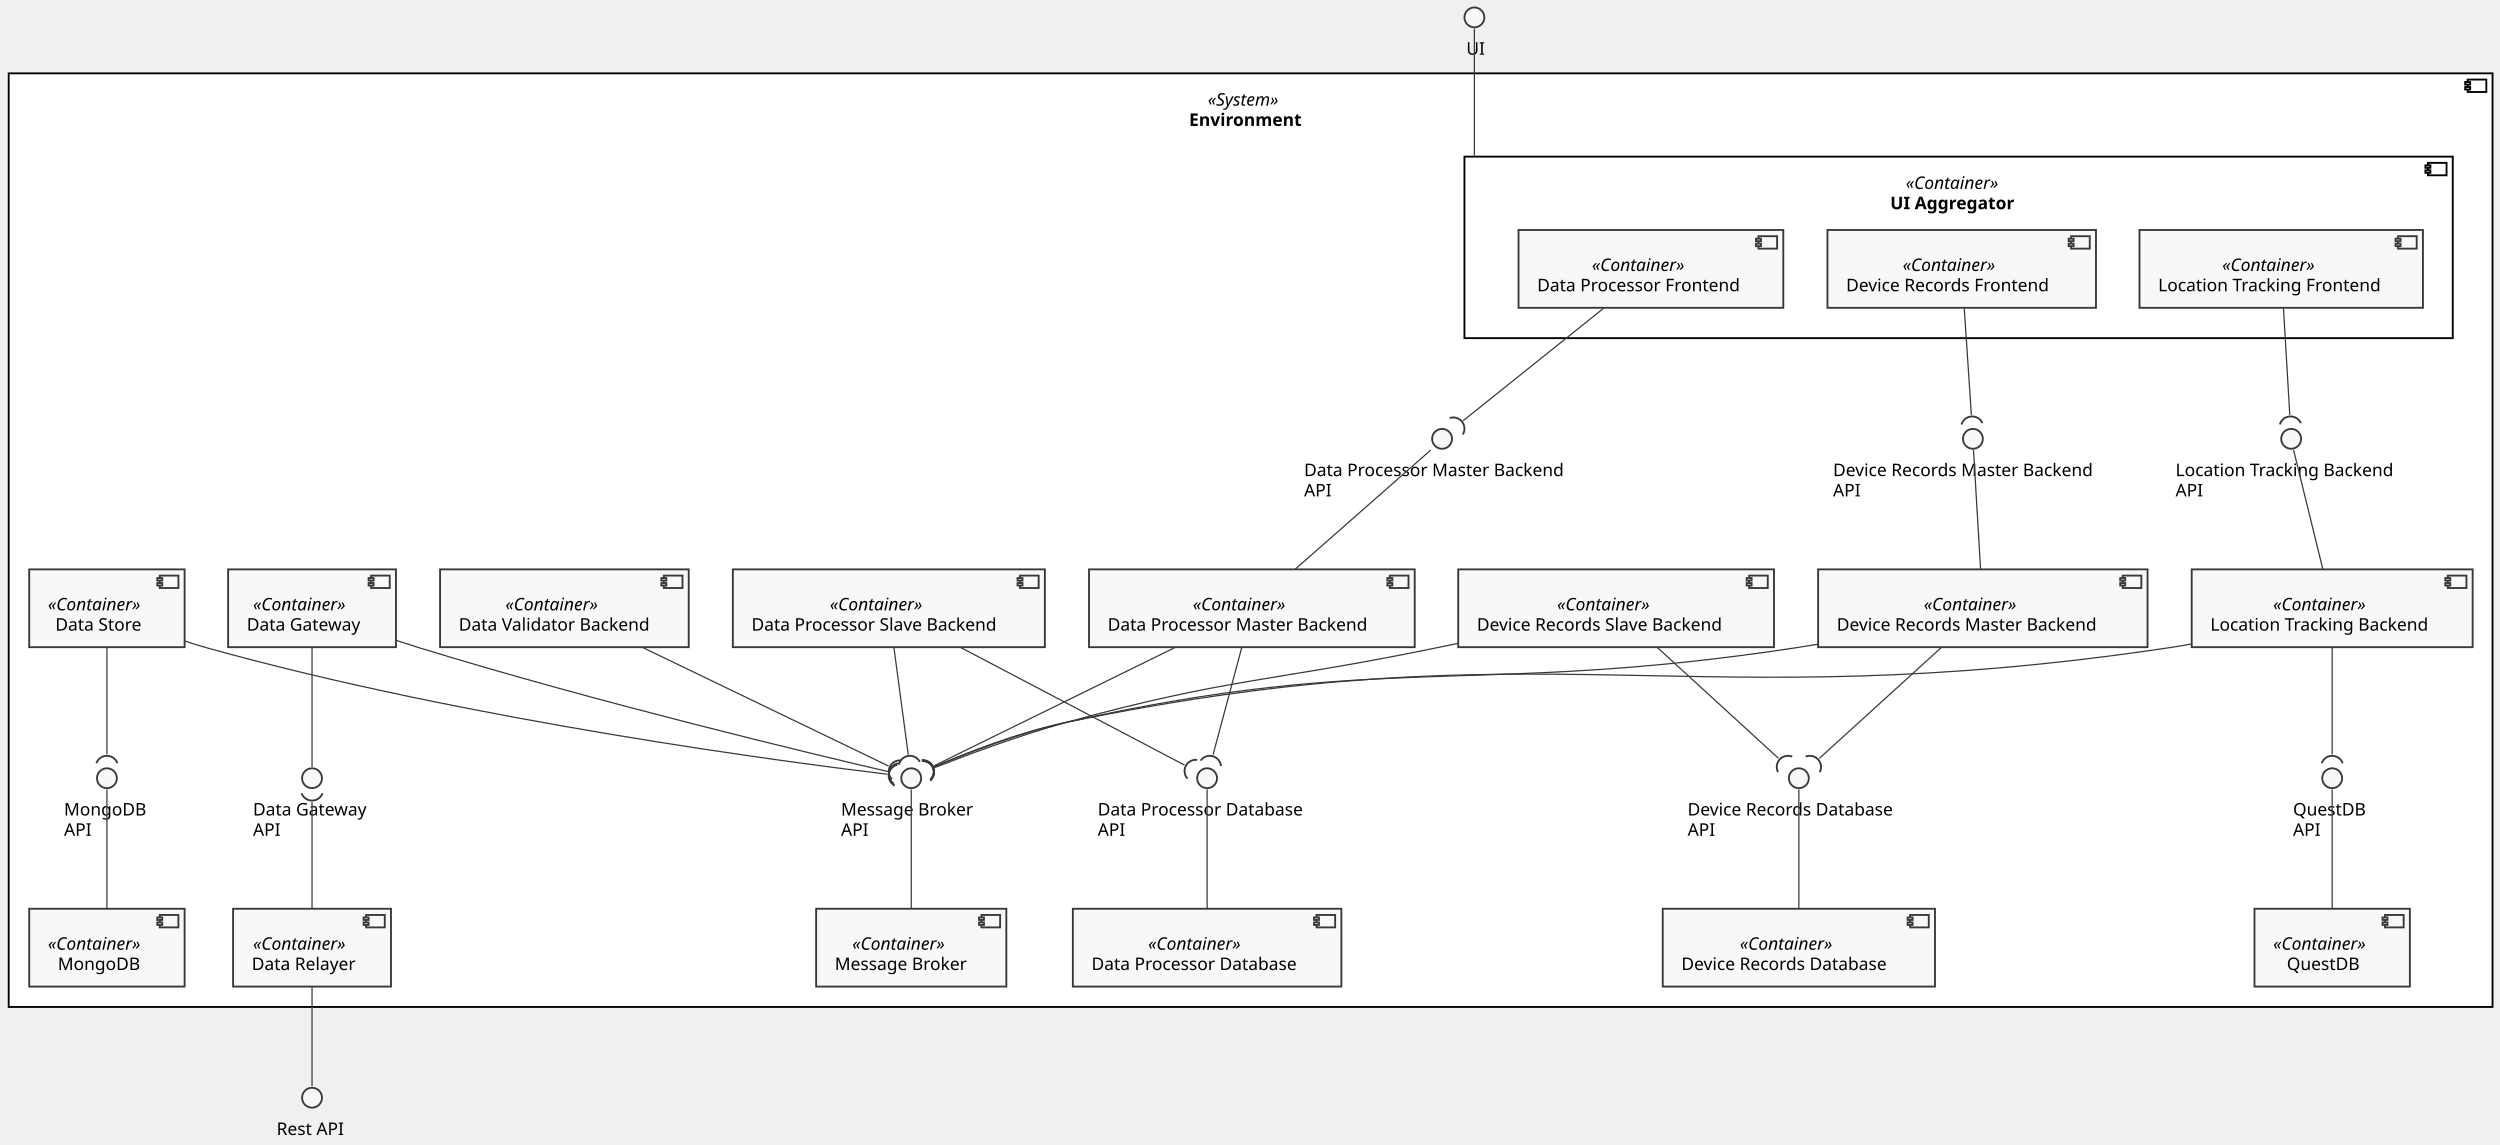
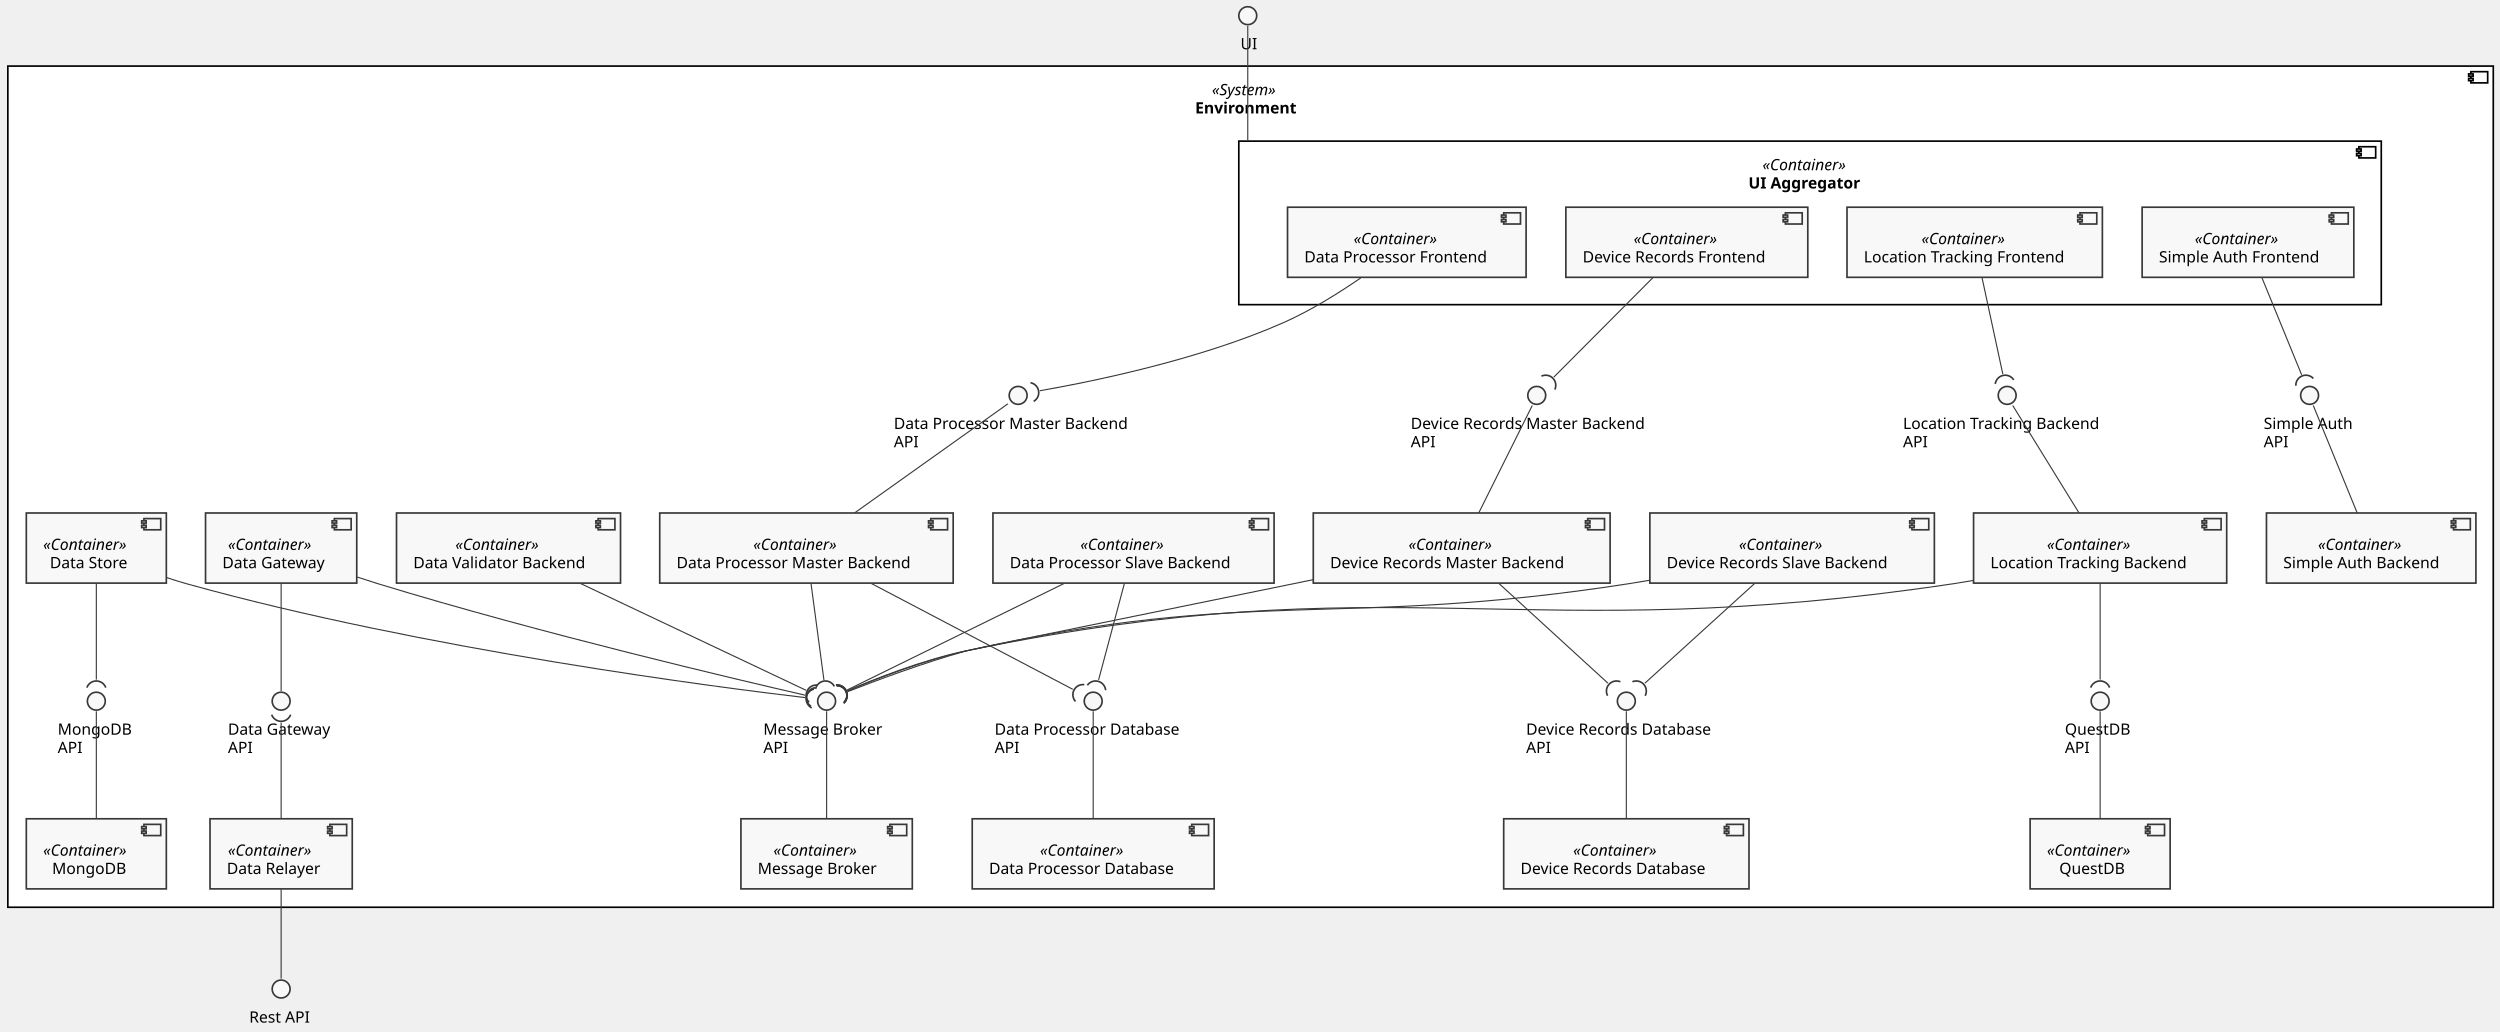
- <svg xmlns="http://www.w3.org/2000/svg" contentScriptType="application/ecmascript" contentStyleType="text/css" height="921px" preserveAspectRatio="none" style="width:2011px;height:921px;background:#FFFFFF;" version="1.1" viewBox="0 0 2011 921" width="2011px" zoomAndPan="magnify">
+ <svg xmlns="http://www.w3.org/2000/svg" contentScriptType="application/ecmascript" contentStyleType="text/css" height="921px" preserveAspectRatio="none" style="width:2232px;height:921px;background:#FFFFFF;" version="1.1" viewBox="0 0 2232 921" width="2232px" zoomAndPan="magnify">
  <defs />
  <g>
-     <rect fill="#FFFFFF" height="751" style="stroke:#000000;stroke-width:1.5;" width="1998" x="7" y="59" />
-     <rect fill="#FFFFFF" height="10" style="stroke:#000000;stroke-width:1.5;" width="15" x="1985" y="64" />
-     <rect fill="#FFFFFF" height="2" style="stroke:#000000;stroke-width:1.5;" width="4" x="1983" y="66" />
-     <rect fill="#FFFFFF" height="2" style="stroke:#000000;stroke-width:1.5;" width="4" x="1983" y="70" />
-     <text fill="#000000" font-family="sans-serif" font-size="14" font-style="italic" lengthAdjust="spacing" textLength="69" x="971.5" y="84.995">«System»</text>
-     <text fill="#000000" font-family="sans-serif" font-size="14" font-weight="bold" lengthAdjust="spacing" textLength="99" x="956.5" y="101.292">Environment</text>
-     <rect fill="#FFFFFF" height="146" style="stroke:#000000;stroke-width:1.5;" width="795" x="1178" y="126" />
-     <rect fill="#FFFFFF" height="10" style="stroke:#000000;stroke-width:1.5;" width="15" x="1953" y="131" />
-     <rect fill="#FFFFFF" height="2" style="stroke:#000000;stroke-width:1.5;" width="4" x="1951" y="133" />
-     <rect fill="#FFFFFF" height="2" style="stroke:#000000;stroke-width:1.5;" width="4" x="1951" y="137" />
-     <text fill="#000000" font-family="sans-serif" font-size="14" font-style="italic" lengthAdjust="spacing" textLength="85" x="1533" y="151.995">«Container»</text>
-     <text fill="#000000" font-family="sans-serif" font-size="14" font-weight="bold" lengthAdjust="spacing" textLength="110" x="1520.5" y="168.292">UI Aggregator</text>
-     <rect fill="#F8F8F8" height="62.594" style="stroke:#383838;stroke-width:1.5;" width="153" x="656.5" y="731" />
-     <rect fill="#F8F8F8" height="10" style="stroke:#383838;stroke-width:1.5;" width="15" x="789.5" y="736" />
-     <rect fill="#F8F8F8" height="2" style="stroke:#383838;stroke-width:1.5;" width="4" x="787.5" y="738" />
-     <rect fill="#F8F8F8" height="2" style="stroke:#383838;stroke-width:1.5;" width="4" x="787.5" y="742" />
-     <text fill="#000000" font-family="sans-serif" font-size="14" font-style="italic" lengthAdjust="spacing" textLength="85" x="685.5" y="763.995">«Container»</text>
-     <text fill="#000000" font-family="sans-serif" font-size="14" lengthAdjust="spacing" textLength="113" x="671.5" y="780.292">Message Broker</text>
-     <rect fill="#F8F8F8" height="62.594" style="stroke:#383838;stroke-width:1.5;" width="265" x="1462.5" y="458" />
-     <rect fill="#F8F8F8" height="10" style="stroke:#383838;stroke-width:1.5;" width="15" x="1707.5" y="463" />
-     <rect fill="#F8F8F8" height="2" style="stroke:#383838;stroke-width:1.5;" width="4" x="1705.5" y="465" />
-     <rect fill="#F8F8F8" height="2" style="stroke:#383838;stroke-width:1.5;" width="4" x="1705.5" y="469" />
-     <text fill="#000000" font-family="sans-serif" font-size="14" font-style="italic" lengthAdjust="spacing" textLength="85" x="1547.5" y="490.995">«Container»</text>
-     <text fill="#000000" font-family="sans-serif" font-size="14" lengthAdjust="spacing" textLength="225" x="1477.5" y="507.292">Device Records Master Backend</text>
-     <rect fill="#F8F8F8" height="62.594" style="stroke:#383838;stroke-width:1.5;" width="254" x="1173" y="458" />
-     <rect fill="#F8F8F8" height="10" style="stroke:#383838;stroke-width:1.5;" width="15" x="1407" y="463" />
-     <rect fill="#F8F8F8" height="2" style="stroke:#383838;stroke-width:1.5;" width="4" x="1405" y="465" />
-     <rect fill="#F8F8F8" height="2" style="stroke:#383838;stroke-width:1.5;" width="4" x="1405" y="469" />
-     <text fill="#000000" font-family="sans-serif" font-size="14" font-style="italic" lengthAdjust="spacing" textLength="85" x="1252.5" y="490.995">«Container»</text>
-     <text fill="#000000" font-family="sans-serif" font-size="14" lengthAdjust="spacing" textLength="214" x="1188" y="507.292">Device Records Slave Backend</text>
-     <rect fill="#F8F8F8" height="62.594" style="stroke:#383838;stroke-width:1.5;" width="226" x="1763" y="458" />
-     <rect fill="#F8F8F8" height="10" style="stroke:#383838;stroke-width:1.5;" width="15" x="1969" y="463" />
-     <rect fill="#F8F8F8" height="2" style="stroke:#383838;stroke-width:1.5;" width="4" x="1967" y="465" />
-     <rect fill="#F8F8F8" height="2" style="stroke:#383838;stroke-width:1.5;" width="4" x="1967" y="469" />
-     <text fill="#000000" font-family="sans-serif" font-size="14" font-style="italic" lengthAdjust="spacing" textLength="85" x="1828.5" y="490.995">«Container»</text>
-     <text fill="#000000" font-family="sans-serif" font-size="14" lengthAdjust="spacing" textLength="186" x="1778" y="507.292">Location Tracking Backend</text>
+     <rect fill="#FFFFFF" height="751" style="stroke:#000000;stroke-width:1.5;" width="2219" x="7" y="59" />
+     <rect fill="#FFFFFF" height="10" style="stroke:#000000;stroke-width:1.5;" width="15" x="2206" y="64" />
+     <rect fill="#FFFFFF" height="2" style="stroke:#000000;stroke-width:1.5;" width="4" x="2204" y="66" />
+     <rect fill="#FFFFFF" height="2" style="stroke:#000000;stroke-width:1.5;" width="4" x="2204" y="70" />
+     <text fill="#000000" font-family="sans-serif" font-size="14" font-style="italic" lengthAdjust="spacing" textLength="69" x="1082" y="84.995">«System»</text>
+     <text fill="#000000" font-family="sans-serif" font-size="14" font-weight="bold" lengthAdjust="spacing" textLength="99" x="1067" y="101.292">Environment</text>
+     <rect fill="#FFFFFF" height="146" style="stroke:#000000;stroke-width:1.5;" width="1020" x="1106" y="126" />
+     <rect fill="#FFFFFF" height="10" style="stroke:#000000;stroke-width:1.5;" width="15" x="2106" y="131" />
+     <rect fill="#FFFFFF" height="2" style="stroke:#000000;stroke-width:1.5;" width="4" x="2104" y="133" />
+     <rect fill="#FFFFFF" height="2" style="stroke:#000000;stroke-width:1.5;" width="4" x="2104" y="137" />
+     <text fill="#000000" font-family="sans-serif" font-size="14" font-style="italic" lengthAdjust="spacing" textLength="85" x="1573.5" y="151.995">«Container»</text>
+     <text fill="#000000" font-family="sans-serif" font-size="14" font-weight="bold" lengthAdjust="spacing" textLength="110" x="1561" y="168.292">UI Aggregator</text>
+     <rect fill="#F8F8F8" height="62.594" style="stroke:#383838;stroke-width:1.5;" width="153" x="661.5" y="731" />
+     <rect fill="#F8F8F8" height="10" style="stroke:#383838;stroke-width:1.5;" width="15" x="794.5" y="736" />
+     <rect fill="#F8F8F8" height="2" style="stroke:#383838;stroke-width:1.5;" width="4" x="792.5" y="738" />
+     <rect fill="#F8F8F8" height="2" style="stroke:#383838;stroke-width:1.5;" width="4" x="792.5" y="742" />
+     <text fill="#000000" font-family="sans-serif" font-size="14" font-style="italic" lengthAdjust="spacing" textLength="85" x="690.5" y="763.995">«Container»</text>
+     <text fill="#000000" font-family="sans-serif" font-size="14" lengthAdjust="spacing" textLength="113" x="676.5" y="780.292">Message Broker</text>
+     <rect fill="#F8F8F8" height="62.594" style="stroke:#383838;stroke-width:1.5;" width="265" x="1172.5" y="458" />
+     <rect fill="#F8F8F8" height="10" style="stroke:#383838;stroke-width:1.5;" width="15" x="1417.5" y="463" />
+     <rect fill="#F8F8F8" height="2" style="stroke:#383838;stroke-width:1.5;" width="4" x="1415.5" y="465" />
+     <rect fill="#F8F8F8" height="2" style="stroke:#383838;stroke-width:1.5;" width="4" x="1415.5" y="469" />
+     <text fill="#000000" font-family="sans-serif" font-size="14" font-style="italic" lengthAdjust="spacing" textLength="85" x="1257.5" y="490.995">«Container»</text>
+     <text fill="#000000" font-family="sans-serif" font-size="14" lengthAdjust="spacing" textLength="225" x="1187.5" y="507.292">Device Records Master Backend</text>
+     <rect fill="#F8F8F8" height="62.594" style="stroke:#383838;stroke-width:1.5;" width="254" x="1473" y="458" />
+     <rect fill="#F8F8F8" height="10" style="stroke:#383838;stroke-width:1.5;" width="15" x="1707" y="463" />
+     <rect fill="#F8F8F8" height="2" style="stroke:#383838;stroke-width:1.5;" width="4" x="1705" y="465" />
+     <rect fill="#F8F8F8" height="2" style="stroke:#383838;stroke-width:1.5;" width="4" x="1705" y="469" />
+     <text fill="#000000" font-family="sans-serif" font-size="14" font-style="italic" lengthAdjust="spacing" textLength="85" x="1552.5" y="490.995">«Container»</text>
+     <text fill="#000000" font-family="sans-serif" font-size="14" lengthAdjust="spacing" textLength="214" x="1488" y="507.292">Device Records Slave Backend</text>
+     <rect fill="#F8F8F8" height="62.594" style="stroke:#383838;stroke-width:1.5;" width="226" x="1762" y="458" />
+     <rect fill="#F8F8F8" height="10" style="stroke:#383838;stroke-width:1.5;" width="15" x="1968" y="463" />
+     <rect fill="#F8F8F8" height="2" style="stroke:#383838;stroke-width:1.5;" width="4" x="1966" y="465" />
+     <rect fill="#F8F8F8" height="2" style="stroke:#383838;stroke-width:1.5;" width="4" x="1966" y="469" />
+     <text fill="#000000" font-family="sans-serif" font-size="14" font-style="italic" lengthAdjust="spacing" textLength="85" x="1827.5" y="490.995">«Container»</text>
+     <text fill="#000000" font-family="sans-serif" font-size="14" lengthAdjust="spacing" textLength="186" x="1777" y="507.292">Location Tracking Backend</text>
    <rect fill="#F8F8F8" height="62.594" style="stroke:#383838;stroke-width:1.5;" width="135" x="183.5" y="458" />
    <rect fill="#F8F8F8" height="10" style="stroke:#383838;stroke-width:1.5;" width="15" x="298.5" y="463" />
    <rect fill="#F8F8F8" height="2" style="stroke:#383838;stroke-width:1.5;" width="4" x="296.5" y="465" />
    <rect fill="#F8F8F8" height="2" style="stroke:#383838;stroke-width:1.5;" width="4" x="296.5" y="469" />
    <text fill="#000000" font-family="sans-serif" font-size="14" font-style="italic" lengthAdjust="spacing" textLength="85" x="203.5" y="490.995">«Container»</text>
    <text fill="#000000" font-family="sans-serif" font-size="14" lengthAdjust="spacing" textLength="95" x="198.5" y="507.292">Data Gateway</text>
    <rect fill="#F8F8F8" height="62.594" style="stroke:#383838;stroke-width:1.5;" width="127" x="187.5" y="731" />
    <rect fill="#F8F8F8" height="10" style="stroke:#383838;stroke-width:1.5;" width="15" x="294.5" y="736" />
    <rect fill="#F8F8F8" height="2" style="stroke:#383838;stroke-width:1.5;" width="4" x="292.5" y="738" />
    <rect fill="#F8F8F8" height="2" style="stroke:#383838;stroke-width:1.5;" width="4" x="292.5" y="742" />
    <text fill="#000000" font-family="sans-serif" font-size="14" font-style="italic" lengthAdjust="spacing" textLength="85" x="203.5" y="763.995">«Container»</text>
    <text fill="#000000" font-family="sans-serif" font-size="14" lengthAdjust="spacing" textLength="87" x="202.5" y="780.292">Data Relayer</text>
-     <rect fill="#F8F8F8" height="62.594" style="stroke:#383838;stroke-width:1.5;" width="251" x="589.5" y="458" />
-     <rect fill="#F8F8F8" height="10" style="stroke:#383838;stroke-width:1.5;" width="15" x="820.5" y="463" />
-     <rect fill="#F8F8F8" height="2" style="stroke:#383838;stroke-width:1.5;" width="4" x="818.5" y="465" />
-     <rect fill="#F8F8F8" height="2" style="stroke:#383838;stroke-width:1.5;" width="4" x="818.5" y="469" />
-     <text fill="#000000" font-family="sans-serif" font-size="14" font-style="italic" lengthAdjust="spacing" textLength="85" x="667.5" y="490.995">«Container»</text>
-     <text fill="#000000" font-family="sans-serif" font-size="14" lengthAdjust="spacing" textLength="211" x="604.5" y="507.292">Data Processor Slave Backend</text>
-     <rect fill="#F8F8F8" height="62.594" style="stroke:#383838;stroke-width:1.5;" width="262" x="876" y="458" />
-     <rect fill="#F8F8F8" height="10" style="stroke:#383838;stroke-width:1.5;" width="15" x="1118" y="463" />
-     <rect fill="#F8F8F8" height="2" style="stroke:#383838;stroke-width:1.5;" width="4" x="1116" y="465" />
-     <rect fill="#F8F8F8" height="2" style="stroke:#383838;stroke-width:1.5;" width="4" x="1116" y="469" />
-     <text fill="#000000" font-family="sans-serif" font-size="14" font-style="italic" lengthAdjust="spacing" textLength="85" x="959.5" y="490.995">«Container»</text>
-     <text fill="#000000" font-family="sans-serif" font-size="14" lengthAdjust="spacing" textLength="222" x="891" y="507.292">Data Processor Master Backend</text>
+     <rect fill="#F8F8F8" height="62.594" style="stroke:#383838;stroke-width:1.5;" width="251" x="886.5" y="458" />
+     <rect fill="#F8F8F8" height="10" style="stroke:#383838;stroke-width:1.5;" width="15" x="1117.5" y="463" />
+     <rect fill="#F8F8F8" height="2" style="stroke:#383838;stroke-width:1.5;" width="4" x="1115.5" y="465" />
+     <rect fill="#F8F8F8" height="2" style="stroke:#383838;stroke-width:1.5;" width="4" x="1115.5" y="469" />
+     <text fill="#000000" font-family="sans-serif" font-size="14" font-style="italic" lengthAdjust="spacing" textLength="85" x="964.5" y="490.995">«Container»</text>
+     <text fill="#000000" font-family="sans-serif" font-size="14" lengthAdjust="spacing" textLength="211" x="901.5" y="507.292">Data Processor Slave Backend</text>
+     <rect fill="#F8F8F8" height="62.594" style="stroke:#383838;stroke-width:1.5;" width="262" x="589" y="458" />
+     <rect fill="#F8F8F8" height="10" style="stroke:#383838;stroke-width:1.5;" width="15" x="831" y="463" />
+     <rect fill="#F8F8F8" height="2" style="stroke:#383838;stroke-width:1.5;" width="4" x="829" y="465" />
+     <rect fill="#F8F8F8" height="2" style="stroke:#383838;stroke-width:1.5;" width="4" x="829" y="469" />
+     <text fill="#000000" font-family="sans-serif" font-size="14" font-style="italic" lengthAdjust="spacing" textLength="85" x="672.5" y="490.995">«Container»</text>
+     <text fill="#000000" font-family="sans-serif" font-size="14" lengthAdjust="spacing" textLength="222" x="604" y="507.292">Data Processor Master Backend</text>
    <rect fill="#F8F8F8" height="62.594" style="stroke:#383838;stroke-width:1.5;" width="200" x="354" y="458" />
    <rect fill="#F8F8F8" height="10" style="stroke:#383838;stroke-width:1.5;" width="15" x="534" y="463" />
    <rect fill="#F8F8F8" height="2" style="stroke:#383838;stroke-width:1.5;" width="4" x="532" y="465" />
    <rect fill="#F8F8F8" height="2" style="stroke:#383838;stroke-width:1.5;" width="4" x="532" y="469" />
    <text fill="#000000" font-family="sans-serif" font-size="14" font-style="italic" lengthAdjust="spacing" textLength="85" x="406.5" y="490.995">«Container»</text>
    <text fill="#000000" font-family="sans-serif" font-size="14" lengthAdjust="spacing" textLength="160" x="369" y="507.292">Data Validator Backend</text>
-     <rect fill="#F8F8F8" height="62.594" style="stroke:#383838;stroke-width:1.5;" width="219" x="1337.5" y="731" />
-     <rect fill="#F8F8F8" height="10" style="stroke:#383838;stroke-width:1.5;" width="15" x="1536.5" y="736" />
-     <rect fill="#F8F8F8" height="2" style="stroke:#383838;stroke-width:1.5;" width="4" x="1534.5" y="738" />
-     <rect fill="#F8F8F8" height="2" style="stroke:#383838;stroke-width:1.5;" width="4" x="1534.5" y="742" />
-     <text fill="#000000" font-family="sans-serif" font-size="14" font-style="italic" lengthAdjust="spacing" textLength="85" x="1399.5" y="763.995">«Container»</text>
-     <text fill="#000000" font-family="sans-serif" font-size="14" lengthAdjust="spacing" textLength="179" x="1352.5" y="780.292">Device Records Database</text>
-     <rect fill="#F8F8F8" height="62.594" style="stroke:#383838;stroke-width:1.5;" width="216" x="863" y="731" />
-     <rect fill="#F8F8F8" height="10" style="stroke:#383838;stroke-width:1.5;" width="15" x="1059" y="736" />
-     <rect fill="#F8F8F8" height="2" style="stroke:#383838;stroke-width:1.5;" width="4" x="1057" y="738" />
-     <rect fill="#F8F8F8" height="2" style="stroke:#383838;stroke-width:1.5;" width="4" x="1057" y="742" />
-     <text fill="#000000" font-family="sans-serif" font-size="14" font-style="italic" lengthAdjust="spacing" textLength="85" x="923.5" y="763.995">«Container»</text>
-     <text fill="#000000" font-family="sans-serif" font-size="14" lengthAdjust="spacing" textLength="176" x="878" y="780.292">Data Processor Database</text>
+     <rect fill="#F8F8F8" height="62.594" style="stroke:#383838;stroke-width:1.5;" width="219" x="1342.5" y="731" />
+     <rect fill="#F8F8F8" height="10" style="stroke:#383838;stroke-width:1.5;" width="15" x="1541.5" y="736" />
+     <rect fill="#F8F8F8" height="2" style="stroke:#383838;stroke-width:1.5;" width="4" x="1539.5" y="738" />
+     <rect fill="#F8F8F8" height="2" style="stroke:#383838;stroke-width:1.5;" width="4" x="1539.5" y="742" />
+     <text fill="#000000" font-family="sans-serif" font-size="14" font-style="italic" lengthAdjust="spacing" textLength="85" x="1404.5" y="763.995">«Container»</text>
+     <text fill="#000000" font-family="sans-serif" font-size="14" lengthAdjust="spacing" textLength="179" x="1357.5" y="780.292">Device Records Database</text>
+     <rect fill="#F8F8F8" height="62.594" style="stroke:#383838;stroke-width:1.5;" width="216" x="868" y="731" />
+     <rect fill="#F8F8F8" height="10" style="stroke:#383838;stroke-width:1.5;" width="15" x="1064" y="736" />
+     <rect fill="#F8F8F8" height="2" style="stroke:#383838;stroke-width:1.5;" width="4" x="1062" y="738" />
+     <rect fill="#F8F8F8" height="2" style="stroke:#383838;stroke-width:1.5;" width="4" x="1062" y="742" />
+     <text fill="#000000" font-family="sans-serif" font-size="14" font-style="italic" lengthAdjust="spacing" textLength="85" x="928.5" y="763.995">«Container»</text>
+     <text fill="#000000" font-family="sans-serif" font-size="14" lengthAdjust="spacing" textLength="176" x="883" y="780.292">Data Processor Database</text>
    <rect fill="#F8F8F8" height="62.594" style="stroke:#383838;stroke-width:1.5;" width="125" x="23.5" y="458" />
    <rect fill="#F8F8F8" height="10" style="stroke:#383838;stroke-width:1.5;" width="15" x="128.5" y="463" />
    <rect fill="#F8F8F8" height="2" style="stroke:#383838;stroke-width:1.5;" width="4" x="126.5" y="465" />
    <rect fill="#F8F8F8" height="2" style="stroke:#383838;stroke-width:1.5;" width="4" x="126.5" y="469" />
    <text fill="#000000" font-family="sans-serif" font-size="14" font-style="italic" lengthAdjust="spacing" textLength="85" x="38.5" y="490.995">«Container»</text>
    <text fill="#000000" font-family="sans-serif" font-size="14" lengthAdjust="spacing" textLength="73" x="44.5" y="507.292">Data Store</text>
-     <rect fill="#F8F8F8" height="62.594" style="stroke:#383838;stroke-width:1.5;" width="125" x="1813.5" y="731" />
-     <rect fill="#F8F8F8" height="10" style="stroke:#383838;stroke-width:1.5;" width="15" x="1918.5" y="736" />
-     <rect fill="#F8F8F8" height="2" style="stroke:#383838;stroke-width:1.5;" width="4" x="1916.5" y="738" />
-     <rect fill="#F8F8F8" height="2" style="stroke:#383838;stroke-width:1.5;" width="4" x="1916.5" y="742" />
-     <text fill="#000000" font-family="sans-serif" font-size="14" font-style="italic" lengthAdjust="spacing" textLength="85" x="1828.5" y="763.995">«Container»</text>
-     <text fill="#000000" font-family="sans-serif" font-size="14" lengthAdjust="spacing" textLength="63" x="1839.5" y="780.292">QuestDB</text>
+     <rect fill="#F8F8F8" height="62.594" style="stroke:#383838;stroke-width:1.5;" width="125" x="1812.5" y="731" />
+     <rect fill="#F8F8F8" height="10" style="stroke:#383838;stroke-width:1.5;" width="15" x="1917.5" y="736" />
+     <rect fill="#F8F8F8" height="2" style="stroke:#383838;stroke-width:1.5;" width="4" x="1915.5" y="738" />
+     <rect fill="#F8F8F8" height="2" style="stroke:#383838;stroke-width:1.5;" width="4" x="1915.5" y="742" />
+     <text fill="#000000" font-family="sans-serif" font-size="14" font-style="italic" lengthAdjust="spacing" textLength="85" x="1827.5" y="763.995">«Container»</text>
+     <text fill="#000000" font-family="sans-serif" font-size="14" lengthAdjust="spacing" textLength="63" x="1838.5" y="780.292">QuestDB</text>
    <rect fill="#F8F8F8" height="62.594" style="stroke:#383838;stroke-width:1.5;" width="125" x="23.5" y="731" />
    <rect fill="#F8F8F8" height="10" style="stroke:#383838;stroke-width:1.5;" width="15" x="128.5" y="736" />
    <rect fill="#F8F8F8" height="2" style="stroke:#383838;stroke-width:1.5;" width="4" x="126.5" y="738" />
    <rect fill="#F8F8F8" height="2" style="stroke:#383838;stroke-width:1.5;" width="4" x="126.5" y="742" />
    <text fill="#000000" font-family="sans-serif" font-size="14" font-style="italic" lengthAdjust="spacing" textLength="85" x="38.5" y="763.995">«Container»</text>
    <text fill="#000000" font-family="sans-serif" font-size="14" lengthAdjust="spacing" textLength="69" x="46.5" y="780.292">MongoDB</text>
-     <ellipse cx="733" cy="626" fill="#F8F8F8" rx="8" ry="8" style="stroke:#383838;stroke-width:1.5;" />
-     <text fill="#000000" font-family="sans-serif" font-size="14" lengthAdjust="spacing" textLength="113" x="676.5" y="655.995">Message Broker</text>
-     <text fill="#000000" font-family="sans-serif" font-size="14" lengthAdjust="spacing" textLength="21" x="676.5" y="672.292">API</text>
-     <ellipse cx="1843" cy="353" fill="#F8F8F8" rx="8" ry="8" style="stroke:#383838;stroke-width:1.5;" />
-     <text fill="#000000" font-family="sans-serif" font-size="14" lengthAdjust="spacing" textLength="186" x="1750" y="382.995">Location Tracking Backend</text>
-     <text fill="#000000" font-family="sans-serif" font-size="14" lengthAdjust="spacing" textLength="21" x="1750" y="399.292">API</text>
-     <ellipse cx="1587" cy="353" fill="#F8F8F8" rx="8" ry="8" style="stroke:#383838;stroke-width:1.5;" />
-     <text fill="#000000" font-family="sans-serif" font-size="14" lengthAdjust="spacing" textLength="225" x="1474.5" y="382.995">Device Records Master Backend</text>
-     <text fill="#000000" font-family="sans-serif" font-size="14" lengthAdjust="spacing" textLength="21" x="1474.5" y="399.292">API</text>
-     <ellipse cx="1160" cy="353" fill="#F8F8F8" rx="8" ry="8" style="stroke:#383838;stroke-width:1.5;" />
-     <text fill="#000000" font-family="sans-serif" font-size="14" lengthAdjust="spacing" textLength="222" x="1049" y="382.995">Data Processor Master Backend</text>
-     <text fill="#000000" font-family="sans-serif" font-size="14" lengthAdjust="spacing" textLength="21" x="1049" y="399.292">API</text>
-     <ellipse cx="1447" cy="626" fill="#F8F8F8" rx="8" ry="8" style="stroke:#383838;stroke-width:1.5;" />
-     <text fill="#000000" font-family="sans-serif" font-size="14" lengthAdjust="spacing" textLength="179" x="1357.5" y="655.995">Device Records Database</text>
-     <text fill="#000000" font-family="sans-serif" font-size="14" lengthAdjust="spacing" textLength="21" x="1357.5" y="672.292">API</text>
-     <ellipse cx="971" cy="626" fill="#F8F8F8" rx="8" ry="8" style="stroke:#383838;stroke-width:1.5;" />
-     <text fill="#000000" font-family="sans-serif" font-size="14" lengthAdjust="spacing" textLength="176" x="883" y="655.995">Data Processor Database</text>
-     <text fill="#000000" font-family="sans-serif" font-size="14" lengthAdjust="spacing" textLength="21" x="883" y="672.292">API</text>
-     <ellipse cx="1876" cy="626" fill="#F8F8F8" rx="8" ry="8" style="stroke:#383838;stroke-width:1.5;" />
-     <text fill="#000000" font-family="sans-serif" font-size="14" lengthAdjust="spacing" textLength="63" x="1844.5" y="655.995">QuestDB</text>
-     <text fill="#000000" font-family="sans-serif" font-size="14" lengthAdjust="spacing" textLength="21" x="1844.5" y="672.292">API</text>
+     <rect fill="#F8F8F8" height="62.594" style="stroke:#383838;stroke-width:1.5;" width="187" x="2023.5" y="458" />
+     <rect fill="#F8F8F8" height="10" style="stroke:#383838;stroke-width:1.5;" width="15" x="2190.5" y="463" />
+     <rect fill="#F8F8F8" height="2" style="stroke:#383838;stroke-width:1.5;" width="4" x="2188.5" y="465" />
+     <rect fill="#F8F8F8" height="2" style="stroke:#383838;stroke-width:1.5;" width="4" x="2188.5" y="469" />
+     <text fill="#000000" font-family="sans-serif" font-size="14" font-style="italic" lengthAdjust="spacing" textLength="85" x="2069.5" y="490.995">«Container»</text>
+     <text fill="#000000" font-family="sans-serif" font-size="14" lengthAdjust="spacing" textLength="147" x="2038.5" y="507.292">Simple Auth Backend</text>
+     <ellipse cx="738" cy="626" fill="#F8F8F8" rx="8" ry="8" style="stroke:#383838;stroke-width:1.5;" />
+     <text fill="#000000" font-family="sans-serif" font-size="14" lengthAdjust="spacing" textLength="113" x="681.5" y="655.995">Message Broker</text>
+     <text fill="#000000" font-family="sans-serif" font-size="14" lengthAdjust="spacing" textLength="21" x="681.5" y="672.292">API</text>
+     <ellipse cx="1792" cy="353" fill="#F8F8F8" rx="8" ry="8" style="stroke:#383838;stroke-width:1.5;" />
+     <text fill="#000000" font-family="sans-serif" font-size="14" lengthAdjust="spacing" textLength="186" x="1699" y="382.995">Location Tracking Backend</text>
+     <text fill="#000000" font-family="sans-serif" font-size="14" lengthAdjust="spacing" textLength="21" x="1699" y="399.292">API</text>
+     <ellipse cx="1372" cy="353" fill="#F8F8F8" rx="8" ry="8" style="stroke:#383838;stroke-width:1.5;" />
+     <text fill="#000000" font-family="sans-serif" font-size="14" lengthAdjust="spacing" textLength="225" x="1259.5" y="382.995">Device Records Master Backend</text>
+     <text fill="#000000" font-family="sans-serif" font-size="14" lengthAdjust="spacing" textLength="21" x="1259.5" y="399.292">API</text>
+     <ellipse cx="909" cy="353" fill="#F8F8F8" rx="8" ry="8" style="stroke:#383838;stroke-width:1.5;" />
+     <text fill="#000000" font-family="sans-serif" font-size="14" lengthAdjust="spacing" textLength="222" x="798" y="382.995">Data Processor Master Backend</text>
+     <text fill="#000000" font-family="sans-serif" font-size="14" lengthAdjust="spacing" textLength="21" x="798" y="399.292">API</text>
+     <ellipse cx="1452" cy="626" fill="#F8F8F8" rx="8" ry="8" style="stroke:#383838;stroke-width:1.5;" />
+     <text fill="#000000" font-family="sans-serif" font-size="14" lengthAdjust="spacing" textLength="179" x="1362.5" y="655.995">Device Records Database</text>
+     <text fill="#000000" font-family="sans-serif" font-size="14" lengthAdjust="spacing" textLength="21" x="1362.5" y="672.292">API</text>
+     <ellipse cx="976" cy="626" fill="#F8F8F8" rx="8" ry="8" style="stroke:#383838;stroke-width:1.5;" />
+     <text fill="#000000" font-family="sans-serif" font-size="14" lengthAdjust="spacing" textLength="176" x="888" y="655.995">Data Processor Database</text>
+     <text fill="#000000" font-family="sans-serif" font-size="14" lengthAdjust="spacing" textLength="21" x="888" y="672.292">API</text>
+     <ellipse cx="1875" cy="626" fill="#F8F8F8" rx="8" ry="8" style="stroke:#383838;stroke-width:1.5;" />
+     <text fill="#000000" font-family="sans-serif" font-size="14" lengthAdjust="spacing" textLength="63" x="1843.5" y="655.995">QuestDB</text>
+     <text fill="#000000" font-family="sans-serif" font-size="14" lengthAdjust="spacing" textLength="21" x="1843.5" y="672.292">API</text>
    <ellipse cx="86" cy="626" fill="#F8F8F8" rx="8" ry="8" style="stroke:#383838;stroke-width:1.5;" />
    <text fill="#000000" font-family="sans-serif" font-size="14" lengthAdjust="spacing" textLength="69" x="51.5" y="655.995">MongoDB</text>
    <text fill="#000000" font-family="sans-serif" font-size="14" lengthAdjust="spacing" textLength="21" x="51.5" y="672.292">API</text>
    <ellipse cx="251" cy="626" fill="#F8F8F8" rx="8" ry="8" style="stroke:#383838;stroke-width:1.5;" />
    <text fill="#000000" font-family="sans-serif" font-size="14" lengthAdjust="spacing" textLength="95" x="203.5" y="655.995">Data Gateway</text>
    <text fill="#000000" font-family="sans-serif" font-size="14" lengthAdjust="spacing" textLength="21" x="203.5" y="672.292">API</text>
-     <rect fill="#F8F8F8" height="62.594" style="stroke:#383838;stroke-width:1.5;" width="216" x="1470" y="185" />
-     <rect fill="#F8F8F8" height="10" style="stroke:#383838;stroke-width:1.5;" width="15" x="1666" y="190" />
-     <rect fill="#F8F8F8" height="2" style="stroke:#383838;stroke-width:1.5;" width="4" x="1664" y="192" />
-     <rect fill="#F8F8F8" height="2" style="stroke:#383838;stroke-width:1.5;" width="4" x="1664" y="196" />
-     <text fill="#000000" font-family="sans-serif" font-size="14" font-style="italic" lengthAdjust="spacing" textLength="85" x="1530.5" y="217.995">«Container»</text>
-     <text fill="#000000" font-family="sans-serif" font-size="14" lengthAdjust="spacing" textLength="176" x="1485" y="234.292">Device Records Frontend</text>
-     <rect fill="#F8F8F8" height="62.594" style="stroke:#383838;stroke-width:1.5;" width="213" x="1221.5" y="185" />
-     <rect fill="#F8F8F8" height="10" style="stroke:#383838;stroke-width:1.5;" width="15" x="1414.5" y="190" />
-     <rect fill="#F8F8F8" height="2" style="stroke:#383838;stroke-width:1.5;" width="4" x="1412.5" y="192" />
-     <rect fill="#F8F8F8" height="2" style="stroke:#383838;stroke-width:1.5;" width="4" x="1412.5" y="196" />
-     <text fill="#000000" font-family="sans-serif" font-size="14" font-style="italic" lengthAdjust="spacing" textLength="85" x="1280.5" y="217.995">«Container»</text>
-     <text fill="#000000" font-family="sans-serif" font-size="14" lengthAdjust="spacing" textLength="173" x="1236.5" y="234.292">Data Processor Frontend</text>
-     <rect fill="#F8F8F8" height="62.594" style="stroke:#383838;stroke-width:1.5;" width="228" x="1721" y="185" />
-     <rect fill="#F8F8F8" height="10" style="stroke:#383838;stroke-width:1.5;" width="15" x="1929" y="190" />
-     <rect fill="#F8F8F8" height="2" style="stroke:#383838;stroke-width:1.5;" width="4" x="1927" y="192" />
-     <rect fill="#F8F8F8" height="2" style="stroke:#383838;stroke-width:1.5;" width="4" x="1927" y="196" />
-     <text fill="#000000" font-family="sans-serif" font-size="14" font-style="italic" lengthAdjust="spacing" textLength="85" x="1787.5" y="217.995">«Container»</text>
-     <text fill="#000000" font-family="sans-serif" font-size="14" lengthAdjust="spacing" textLength="188" x="1736" y="234.292">Location Tracking Frontend</text>
-     <ellipse cx="1186" cy="14" fill="#F8F8F8" rx="8" ry="8" style="stroke:#383838;stroke-width:1.5;" />
-     <text fill="#000000" font-family="sans-serif" font-size="14" lengthAdjust="spacing" textLength="13" x="1179.5" y="43.995">UI</text>
+     <ellipse cx="2062" cy="353" fill="#F8F8F8" rx="8" ry="8" style="stroke:#383838;stroke-width:1.5;" />
+     <text fill="#000000" font-family="sans-serif" font-size="14" lengthAdjust="spacing" textLength="82" x="2021" y="382.995">Simple Auth</text>
+     <text fill="#000000" font-family="sans-serif" font-size="14" lengthAdjust="spacing" textLength="21" x="2021" y="399.292">API</text>
+     <rect fill="#F8F8F8" height="62.594" style="stroke:#383838;stroke-width:1.5;" width="216" x="1398" y="185" />
+     <rect fill="#F8F8F8" height="10" style="stroke:#383838;stroke-width:1.5;" width="15" x="1594" y="190" />
+     <rect fill="#F8F8F8" height="2" style="stroke:#383838;stroke-width:1.5;" width="4" x="1592" y="192" />
+     <rect fill="#F8F8F8" height="2" style="stroke:#383838;stroke-width:1.5;" width="4" x="1592" y="196" />
+     <text fill="#000000" font-family="sans-serif" font-size="14" font-style="italic" lengthAdjust="spacing" textLength="85" x="1458.5" y="217.995">«Container»</text>
+     <text fill="#000000" font-family="sans-serif" font-size="14" lengthAdjust="spacing" textLength="176" x="1413" y="234.292">Device Records Frontend</text>
+     <rect fill="#F8F8F8" height="62.594" style="stroke:#383838;stroke-width:1.5;" width="213" x="1149.5" y="185" />
+     <rect fill="#F8F8F8" height="10" style="stroke:#383838;stroke-width:1.5;" width="15" x="1342.5" y="190" />
+     <rect fill="#F8F8F8" height="2" style="stroke:#383838;stroke-width:1.5;" width="4" x="1340.5" y="192" />
+     <rect fill="#F8F8F8" height="2" style="stroke:#383838;stroke-width:1.5;" width="4" x="1340.5" y="196" />
+     <text fill="#000000" font-family="sans-serif" font-size="14" font-style="italic" lengthAdjust="spacing" textLength="85" x="1208.5" y="217.995">«Container»</text>
+     <text fill="#000000" font-family="sans-serif" font-size="14" lengthAdjust="spacing" textLength="173" x="1164.5" y="234.292">Data Processor Frontend</text>
+     <rect fill="#F8F8F8" height="62.594" style="stroke:#383838;stroke-width:1.5;" width="228" x="1649" y="185" />
+     <rect fill="#F8F8F8" height="10" style="stroke:#383838;stroke-width:1.5;" width="15" x="1857" y="190" />
+     <rect fill="#F8F8F8" height="2" style="stroke:#383838;stroke-width:1.5;" width="4" x="1855" y="192" />
+     <rect fill="#F8F8F8" height="2" style="stroke:#383838;stroke-width:1.5;" width="4" x="1855" y="196" />
+     <text fill="#000000" font-family="sans-serif" font-size="14" font-style="italic" lengthAdjust="spacing" textLength="85" x="1715.5" y="217.995">«Container»</text>
+     <text fill="#000000" font-family="sans-serif" font-size="14" lengthAdjust="spacing" textLength="188" x="1664" y="234.292">Location Tracking Frontend</text>
+     <rect fill="#F8F8F8" height="62.594" style="stroke:#383838;stroke-width:1.5;" width="189" x="1912.5" y="185" />
+     <rect fill="#F8F8F8" height="10" style="stroke:#383838;stroke-width:1.5;" width="15" x="2081.5" y="190" />
+     <rect fill="#F8F8F8" height="2" style="stroke:#383838;stroke-width:1.5;" width="4" x="2079.5" y="192" />
+     <rect fill="#F8F8F8" height="2" style="stroke:#383838;stroke-width:1.5;" width="4" x="2079.5" y="196" />
+     <text fill="#000000" font-family="sans-serif" font-size="14" font-style="italic" lengthAdjust="spacing" textLength="85" x="1959.5" y="217.995">«Container»</text>
+     <text fill="#000000" font-family="sans-serif" font-size="14" lengthAdjust="spacing" textLength="149" x="1927.5" y="234.292">Simple Auth Frontend</text>
+     <ellipse cx="1114" cy="14" fill="#F8F8F8" rx="8" ry="8" style="stroke:#383838;stroke-width:1.5;" />
+     <text fill="#000000" font-family="sans-serif" font-size="14" lengthAdjust="spacing" textLength="13" x="1107.5" y="43.995">UI</text>
    <ellipse cx="251" cy="883" fill="#F8F8F8" rx="8" ry="8" style="stroke:#383838;stroke-width:1.5;" />
    <text fill="#000000" font-family="sans-serif" font-size="14" lengthAdjust="spacing" textLength="57" x="222.5" y="912.995">Rest API</text>
-     <path d="M1876,521.02 C1876,547.43 1876,584.74 1876,606.75 " fill="none" id="LTB-to-QUESTDB_API" style="stroke:#383838;stroke-width:1.0;" />
-     <path d="M1884.457,613.902 A9,9 0 0 0 1867.543 613.902" style="stroke:#383838;stroke-width:1.5;fill:none;" />
+     <path d="M1875,521.02 C1875,547.43 1875,584.74 1875,606.75 " fill="none" id="LTB-to-QUESTDB_API" style="stroke:#383838;stroke-width:1.0;" />
+     <path d="M1883.457,613.902 A9,9 0 0 0 1866.543 613.902" style="stroke:#383838;stroke-width:1.5;fill:none;" />
    <path d="M86,521.02 C86,547.43 86,584.74 86,606.75 " fill="none" id="DS-to-MONGODB_API" style="stroke:#383838;stroke-width:1.0;" />
    <path d="M94.457,613.902 A9,9 0 0 0 77.543 613.902" style="stroke:#383838;stroke-width:1.5;fill:none;" />
    <path d="M251,521.02 C251,552.18 251,598.51 251,616.98 " fill="none" id="DDG-DDG_API" style="stroke:#383838;stroke-width:1.0;" />
-     <path d="M1150.89,362.01 C1129.92,380.45 1077.32,426.69 1041.87,457.85 " fill="none" id="DPMB_API-DPMB" style="stroke:#383838;stroke-width:1.0;" />
-     <path d="M1587.48,362.01 C1588.57,380.45 1591.32,426.69 1593.18,457.85 " fill="none" id="DRB_API-DRB" style="stroke:#383838;stroke-width:1.0;" />
-     <path d="M733,635.01 C733,653.45 733,699.69 733,730.85 " fill="none" id="MB_API-MB" style="stroke:#383838;stroke-width:1.0;" />
-     <path d="M1447,635.01 C1447,653.45 1447,699.69 1447,730.85 " fill="none" id="DRDB_API-DRDB" style="stroke:#383838;stroke-width:1.0;" />
-     <path d="M971,635.01 C971,653.45 971,699.69 971,730.85 " fill="none" id="DPDB_API-DPDB" style="stroke:#383838;stroke-width:1.0;" />
-     <path d="M1844.97,362.01 C1849.49,380.45 1860.83,426.69 1868.48,457.85 " fill="none" id="LTB_API-LTB" style="stroke:#383838;stroke-width:1.0;" />
-     <path d="M1186,23.11 C1186,32.34 1186,48.679 1186,68.068 C1186,77.763 1186,88.221 1186,98.934 C1186,104.29 1186,109.711 1186,115.132 C1186,117.842 1186,120.553 1186,123.256 C1186,123.931 1186,124.606 1186,125.281 " fill="none" id="UI-UIAG" style="stroke:#383838;stroke-width:1.0;" />
+     <path d="M899.88,360.49 C875.62,377.75 808.27,425.69 763.22,457.75 " fill="none" id="DPMB_API-DPMB" style="stroke:#383838;stroke-width:1.0;" />
+     <path d="M1368.01,362.01 C1358.83,380.45 1335.79,426.69 1320.27,457.85 " fill="none" id="DRB_API-DRB" style="stroke:#383838;stroke-width:1.0;" />
+     <path d="M738,635.01 C738,653.45 738,699.69 738,730.85 " fill="none" id="MB_API-MB" style="stroke:#383838;stroke-width:1.0;" />
+     <path d="M1452,635.01 C1452,653.45 1452,699.69 1452,730.85 " fill="none" id="DRDB_API-DRDB" style="stroke:#383838;stroke-width:1.0;" />
+     <path d="M976,635.01 C976,653.45 976,699.69 976,730.85 " fill="none" id="DPDB_API-DPDB" style="stroke:#383838;stroke-width:1.0;" />
+     <path d="M1796.94,362.01 C1808.32,380.45 1836.85,426.69 1856.08,457.85 " fill="none" id="LTB_API-LTB" style="stroke:#383838;stroke-width:1.0;" />
+     <path d="M2065.28,362.01 C2072.81,380.45 2091.72,426.69 2104.47,457.85 " fill="none" id="SAB_API-SAB" style="stroke:#383838;stroke-width:1.0;" />
+     <path d="M1114,23.11 C1114,32.34 1114,48.679 1114,68.068 C1114,77.763 1114,88.221 1114,98.934 C1114,104.29 1114,109.711 1114,115.132 C1114,117.842 1114,120.553 1114,123.256 C1114,123.931 1114,124.606 1114,125.281 " fill="none" id="UI-UIAG" style="stroke:#383838;stroke-width:1.0;" />
    <path d="M86,635.01 C86,653.45 86,699.69 86,730.85 " fill="none" id="MONGODB_API-MONGODB" style="stroke:#383838;stroke-width:1.0;" />
-     <path d="M1876,635.01 C1876,653.45 1876,699.69 1876,730.85 " fill="none" id="QUESTDB_API-QUESTDB" style="stroke:#383838;stroke-width:1.0;" />
-     <path d="M1561.42,521.02 C1530.88,548.77 1487.1,588.56 1463.53,609.97 " fill="none" id="DRB-to-DRDB_API" style="stroke:#383838;stroke-width:1.0;" />
-     <path d="M1463.797,621.167 A9,9 0 0 0 1452.418 608.652" style="stroke:#383838;stroke-width:1.5;fill:none;" />
-     <path d="M1333.36,521.02 C1363.69,548.77 1407.17,588.56 1430.58,609.97 " fill="none" id="DRSB-to-DRDB_API" style="stroke:#383838;stroke-width:1.0;" />
-     <path d="M1441.676,608.666 A9,9 0 0 0 1430.246 621.134" style="stroke:#383838;stroke-width:1.5;fill:none;" />
-     <path d="M998.83,521.02 C991.73,547.55 981.68,585.09 975.8,607.05 " fill="none" id="DPMB-to-DPDB_API" style="stroke:#383838;stroke-width:1.0;" />
-     <path d="M982.116,616.194 A9,9 0 0 0 965.777 611.819" style="stroke:#383838;stroke-width:1.5;fill:none;" />
-     <path d="M773.09,521.02 C830.8,551.34 915.87,596.03 952.79,615.43 " fill="none" id="DPSB-to-DPDB_API" style="stroke:#383838;stroke-width:1.0;" />
-     <path d="M963.081,611.282 A9,9 0 0 0 955.21 626.253" style="stroke:#383838;stroke-width:1.5;fill:none;" />
-     <path d="M1836.82,248.02 C1838.39,274.43 1840.61,311.74 1841.91,333.75 " fill="none" id="LTF-to-LTB_API" style="stroke:#383838;stroke-width:1.0;" />
-     <path d="M1850.782,340.411 A9,9 0 0 0 1833.897 341.403" style="stroke:#383838;stroke-width:1.5;fill:none;" />
-     <path d="M1289.88,248.02 C1254.39,276.43 1203.15,317.46 1176.9,338.47 " fill="none" id="DPF-to-DPMB_API" style="stroke:#383838;stroke-width:1.0;" />
-     <path d="M1176.694,349.476 A9,9 0 0 0 1166.136 336.261" style="stroke:#383838;stroke-width:1.5;fill:none;" />
-     <path d="M1580.04,248.02 C1581.81,274.43 1584.31,311.74 1585.78,333.75 " fill="none" id="DRF-to-DRB_API" style="stroke:#383838;stroke-width:1.0;" />
-     <path d="M1594.697,340.353 A9,9 0 0 0 1577.819 341.464" style="stroke:#383838;stroke-width:1.5;fill:none;" />
-     <path d="M517.31,521.02 C581.07,551.76 675.45,597.26 714.77,616.21 " fill="none" id="DVB-to-MB_API" style="stroke:#383838;stroke-width:1.0;" />
-     <path d="M724.828,611.675 A9,9 0 0 0 717.486 626.913" style="stroke:#383838;stroke-width:1.5;fill:none;" />
-     <path d="M148.52,515.58 C154.38,517.55 160.27,519.4 166,521 C376.87,580 641.46,614.12 713.92,622.79 " fill="none" id="DS-to-MB_API" style="stroke:#383838;stroke-width:1.0;" />
-     <path d="M721.806,615.197 A9,9 0 0 0 719.801 631.992" style="stroke:#383838;stroke-width:1.5;fill:none;" />
-     <path d="M1762.96,518.01 C1756.91,519.11 1750.89,520.12 1745,521 C1354.2,579.32 1245.01,501.34 858,581 C818.94,589.04 775.46,606.37 751.46,616.72 " fill="none" id="LTB-to-MB_API" style="stroke:#383838;stroke-width:1.0;" />
-     <path d="M748.383,627.302 A9,9 0 0 0 741.572 611.819" style="stroke:#383838;stroke-width:1.5;fill:none;" />
-     <path d="M1462.21,518.22 C1456.41,519.21 1450.65,520.14 1445,521 C1185.74,560.51 1113.92,523.73 858,581 C819.08,589.71 775.55,606.8 751.51,616.93 " fill="none" id="DRB-to-MB_API" style="stroke:#383838;stroke-width:1.0;" />
-     <path d="M748.351,627.471 A9,9 0 0 0 741.688 611.924" style="stroke:#383838;stroke-width:1.5;fill:none;" />
-     <path d="M944.83,521.02 C882.5,551.61 790.37,596.84 751.44,615.95 " fill="none" id="DPMB-to-MB_API" style="stroke:#383838;stroke-width:1.0;" />
-     <path d="M748.828,626.658 A9,9 0 0 0 741.38 611.471" style="stroke:#383838;stroke-width:1.5;fill:none;" />
-     <path d="M1172.81,517.51 C1167.13,518.7 1161.51,519.86 1156,521 C1023.69,548.33 988.26,545.15 858,581 C819.55,591.58 775.86,608.01 751.65,617.51 " fill="none" id="DRSB-to-MB_API" style="stroke:#383838;stroke-width:1.0;" />
-     <path d="M748.248,627.958 A9,9 0 0 0 742.016 612.234" style="stroke:#383838;stroke-width:1.5;fill:none;" />
-     <path d="M719.08,521.02 C722.64,547.55 727.66,585.09 730.6,607.05 " fill="none" id="DPSB-to-MB_API" style="stroke:#383838;stroke-width:1.0;" />
-     <path d="M739.904,612.806 A9,9 0 0 0 723.139 615.052" style="stroke:#383838;stroke-width:1.5;fill:none;" />
-     <path d="M318.89,515.17 C324.99,517.21 331.1,519.18 337,521 C480.61,565.24 657.09,607.34 714.21,620.66 " fill="none" id="DDG-to-MB_API" style="stroke:#383838;stroke-width:1.0;" />
-     <path d="M722.91,613.996 A9,9 0 0 0 719.092 630.474" style="stroke:#383838;stroke-width:1.5;fill:none;" />
+     <path d="M1875,635.01 C1875,653.45 1875,699.69 1875,730.85 " fill="none" id="QUESTDB_API-QUESTDB" style="stroke:#383838;stroke-width:1.0;" />
+     <path d="M1338.36,521.02 C1368.69,548.77 1412.17,588.56 1435.58,609.97 " fill="none" id="DRB-to-DRDB_API" style="stroke:#383838;stroke-width:1.0;" />
+     <path d="M1446.676,608.666 A9,9 0 0 0 1435.246 621.134" style="stroke:#383838;stroke-width:1.5;fill:none;" />
+     <path d="M1566.42,521.02 C1535.88,548.77 1492.1,588.56 1468.53,609.97 " fill="none" id="DRSB-to-DRDB_API" style="stroke:#383838;stroke-width:1.0;" />
+     <path d="M1468.797,621.167 A9,9 0 0 0 1457.418 608.652" style="stroke:#383838;stroke-width:1.5;fill:none;" />
+     <path d="M778.09,521.02 C835.8,551.34 920.87,596.03 957.79,615.43 " fill="none" id="DPMB-to-DPDB_API" style="stroke:#383838;stroke-width:1.0;" />
+     <path d="M968.081,611.282 A9,9 0 0 0 960.21 626.253" style="stroke:#383838;stroke-width:1.5;fill:none;" />
+     <path d="M1003.83,521.02 C996.73,547.55 986.68,585.09 980.8,607.05 " fill="none" id="DPSB-to-DPDB_API" style="stroke:#383838;stroke-width:1.0;" />
+     <path d="M987.116,616.194 A9,9 0 0 0 970.777 611.819" style="stroke:#383838;stroke-width:1.5;fill:none;" />
+     <path d="M1769.58,248.02 C1775.3,274.55 1783.39,312.09 1788.13,334.05 " fill="none" id="LTF-to-LTB_API" style="stroke:#383838;stroke-width:1.0;" />
+     <path d="M1797.892,339.193 A9,9 0 0 0 1781.355 342.748" style="stroke:#383838;stroke-width:1.5;fill:none;" />
+     <path d="M1214.87,248.13 C1194.9,261.87 1170.06,277.35 1146,288 C1069.06,322.07 969.83,341.66 928.45,348.83 " fill="none" id="DPF-to-DPMB_API" style="stroke:#383838;stroke-width:1.0;" />
+     <path d="M922.839,358.354 A9,9 0 0 0 920.011 341.677" style="stroke:#383838;stroke-width:1.5;fill:none;" />
+     <path d="M1475.59,248.02 C1448.07,275.65 1408.66,315.21 1387.25,336.69 " fill="none" id="DRF-to-DRB_API" style="stroke:#383838;stroke-width:1.0;" />
+     <path d="M1388.154,347.767 A9,9 0 0 0 1376.17 335.831" style="stroke:#383838;stroke-width:1.5;fill:none;" />
+     <path d="M2019.48,248.02 C2030.43,274.8 2045.96,312.78 2054.91,334.65 " fill="none" id="SAF-to-SAB_API" style="stroke:#383838;stroke-width:1.0;" />
+     <path d="M2065.38,337.926 A9,9 0 0 0 2049.727 344.337" style="stroke:#383838;stroke-width:1.5;fill:none;" />
+     <path d="M518.44,521.02 C583.48,551.82 679.83,597.45 719.7,616.33 " fill="none" id="DVB-to-MB_API" style="stroke:#383838;stroke-width:1.0;" />
+     <path d="M729.604,611.669 A9,9 0 0 0 722.371 626.958" style="stroke:#383838;stroke-width:1.5;fill:none;" />
+     <path d="M148.52,515.59 C154.38,517.56 160.27,519.4 166,521 C378.72,580.34 645.65,614.22 718.75,622.81 " fill="none" id="DS-to-MB_API" style="stroke:#383838;stroke-width:1.0;" />
+     <path d="M726.678,615.217 A9,9 0 0 0 724.746 632.02" style="stroke:#383838;stroke-width:1.5;fill:none;" />
+     <path d="M1761.77,518.21 C1756.11,519.23 1750.5,520.17 1745,521 C1356.46,579.4 1247.82,501.71 863,581 C823.94,589.05 780.46,606.37 756.46,616.72 " fill="none" id="LTB-to-MB_API" style="stroke:#383838;stroke-width:1.0;" />
+     <path d="M753.383,627.302 A9,9 0 0 0 746.572 611.819" style="stroke:#383838;stroke-width:1.5;fill:none;" />
+     <path d="M1172.42,517.53 C1043.62,543.82 866.83,579.94 863,581 C824.57,591.65 780.87,608.05 756.66,617.53 " fill="none" id="DRB-to-MB_API" style="stroke:#383838;stroke-width:1.0;" />
+     <path d="M753.248,627.968 A9,9 0 0 0 747.016 612.244" style="stroke:#383838;stroke-width:1.5;fill:none;" />
+     <path d="M724.08,521.02 C727.64,547.55 732.66,585.09 735.6,607.05 " fill="none" id="DPMB-to-MB_API" style="stroke:#383838;stroke-width:1.0;" />
+     <path d="M744.904,612.806 A9,9 0 0 0 728.139 615.052" style="stroke:#383838;stroke-width:1.5;fill:none;" />
+     <path d="M1472.83,518.05 C1466.81,519.1 1460.85,520.09 1455,521 C1193.68,561.61 1121.1,523.36 863,581 C824.08,589.69 780.55,606.79 756.5,616.92 " fill="none" id="DRSB-to-MB_API" style="stroke:#383838;stroke-width:1.0;" />
+     <path d="M753.355,627.467 A9,9 0 0 0 746.683 611.924" style="stroke:#383838;stroke-width:1.5;fill:none;" />
+     <path d="M949.83,521.02 C887.5,551.61 795.37,596.84 756.44,615.95 " fill="none" id="DPSB-to-MB_API" style="stroke:#383838;stroke-width:1.0;" />
+     <path d="M753.828,626.658 A9,9 0 0 0 746.38 611.471" style="stroke:#383838;stroke-width:1.5;fill:none;" />
+     <path d="M318.89,515.19 C324.99,517.22 331.09,519.19 337,521 C482.38,565.54 661.11,607.44 718.97,620.69 " fill="none" id="DDG-to-MB_API" style="stroke:#383838;stroke-width:1.0;" />
+     <path d="M727.75,614.021 A9,9 0 0 0 724.006 630.516" style="stroke:#383838;stroke-width:1.5;fill:none;" />
    <path d="M251,794.02 C251,820.62 251,857.43 251,873.7 " fill="none" id="DR-IN_ENDPOINT" style="stroke:#383838;stroke-width:1.0;" />
    <path d="M251,645.22 C251,667.19 251,704.43 251,730.85 " fill="none" id="DDG_API-backto-DR" style="stroke:#383838;stroke-width:1.0;" />
    <path d="M242.543,638.088 A9,9 0 0 0 259.457 638.088" style="stroke:#383838;stroke-width:1.5;fill:none;" />
  </g>
</svg>
